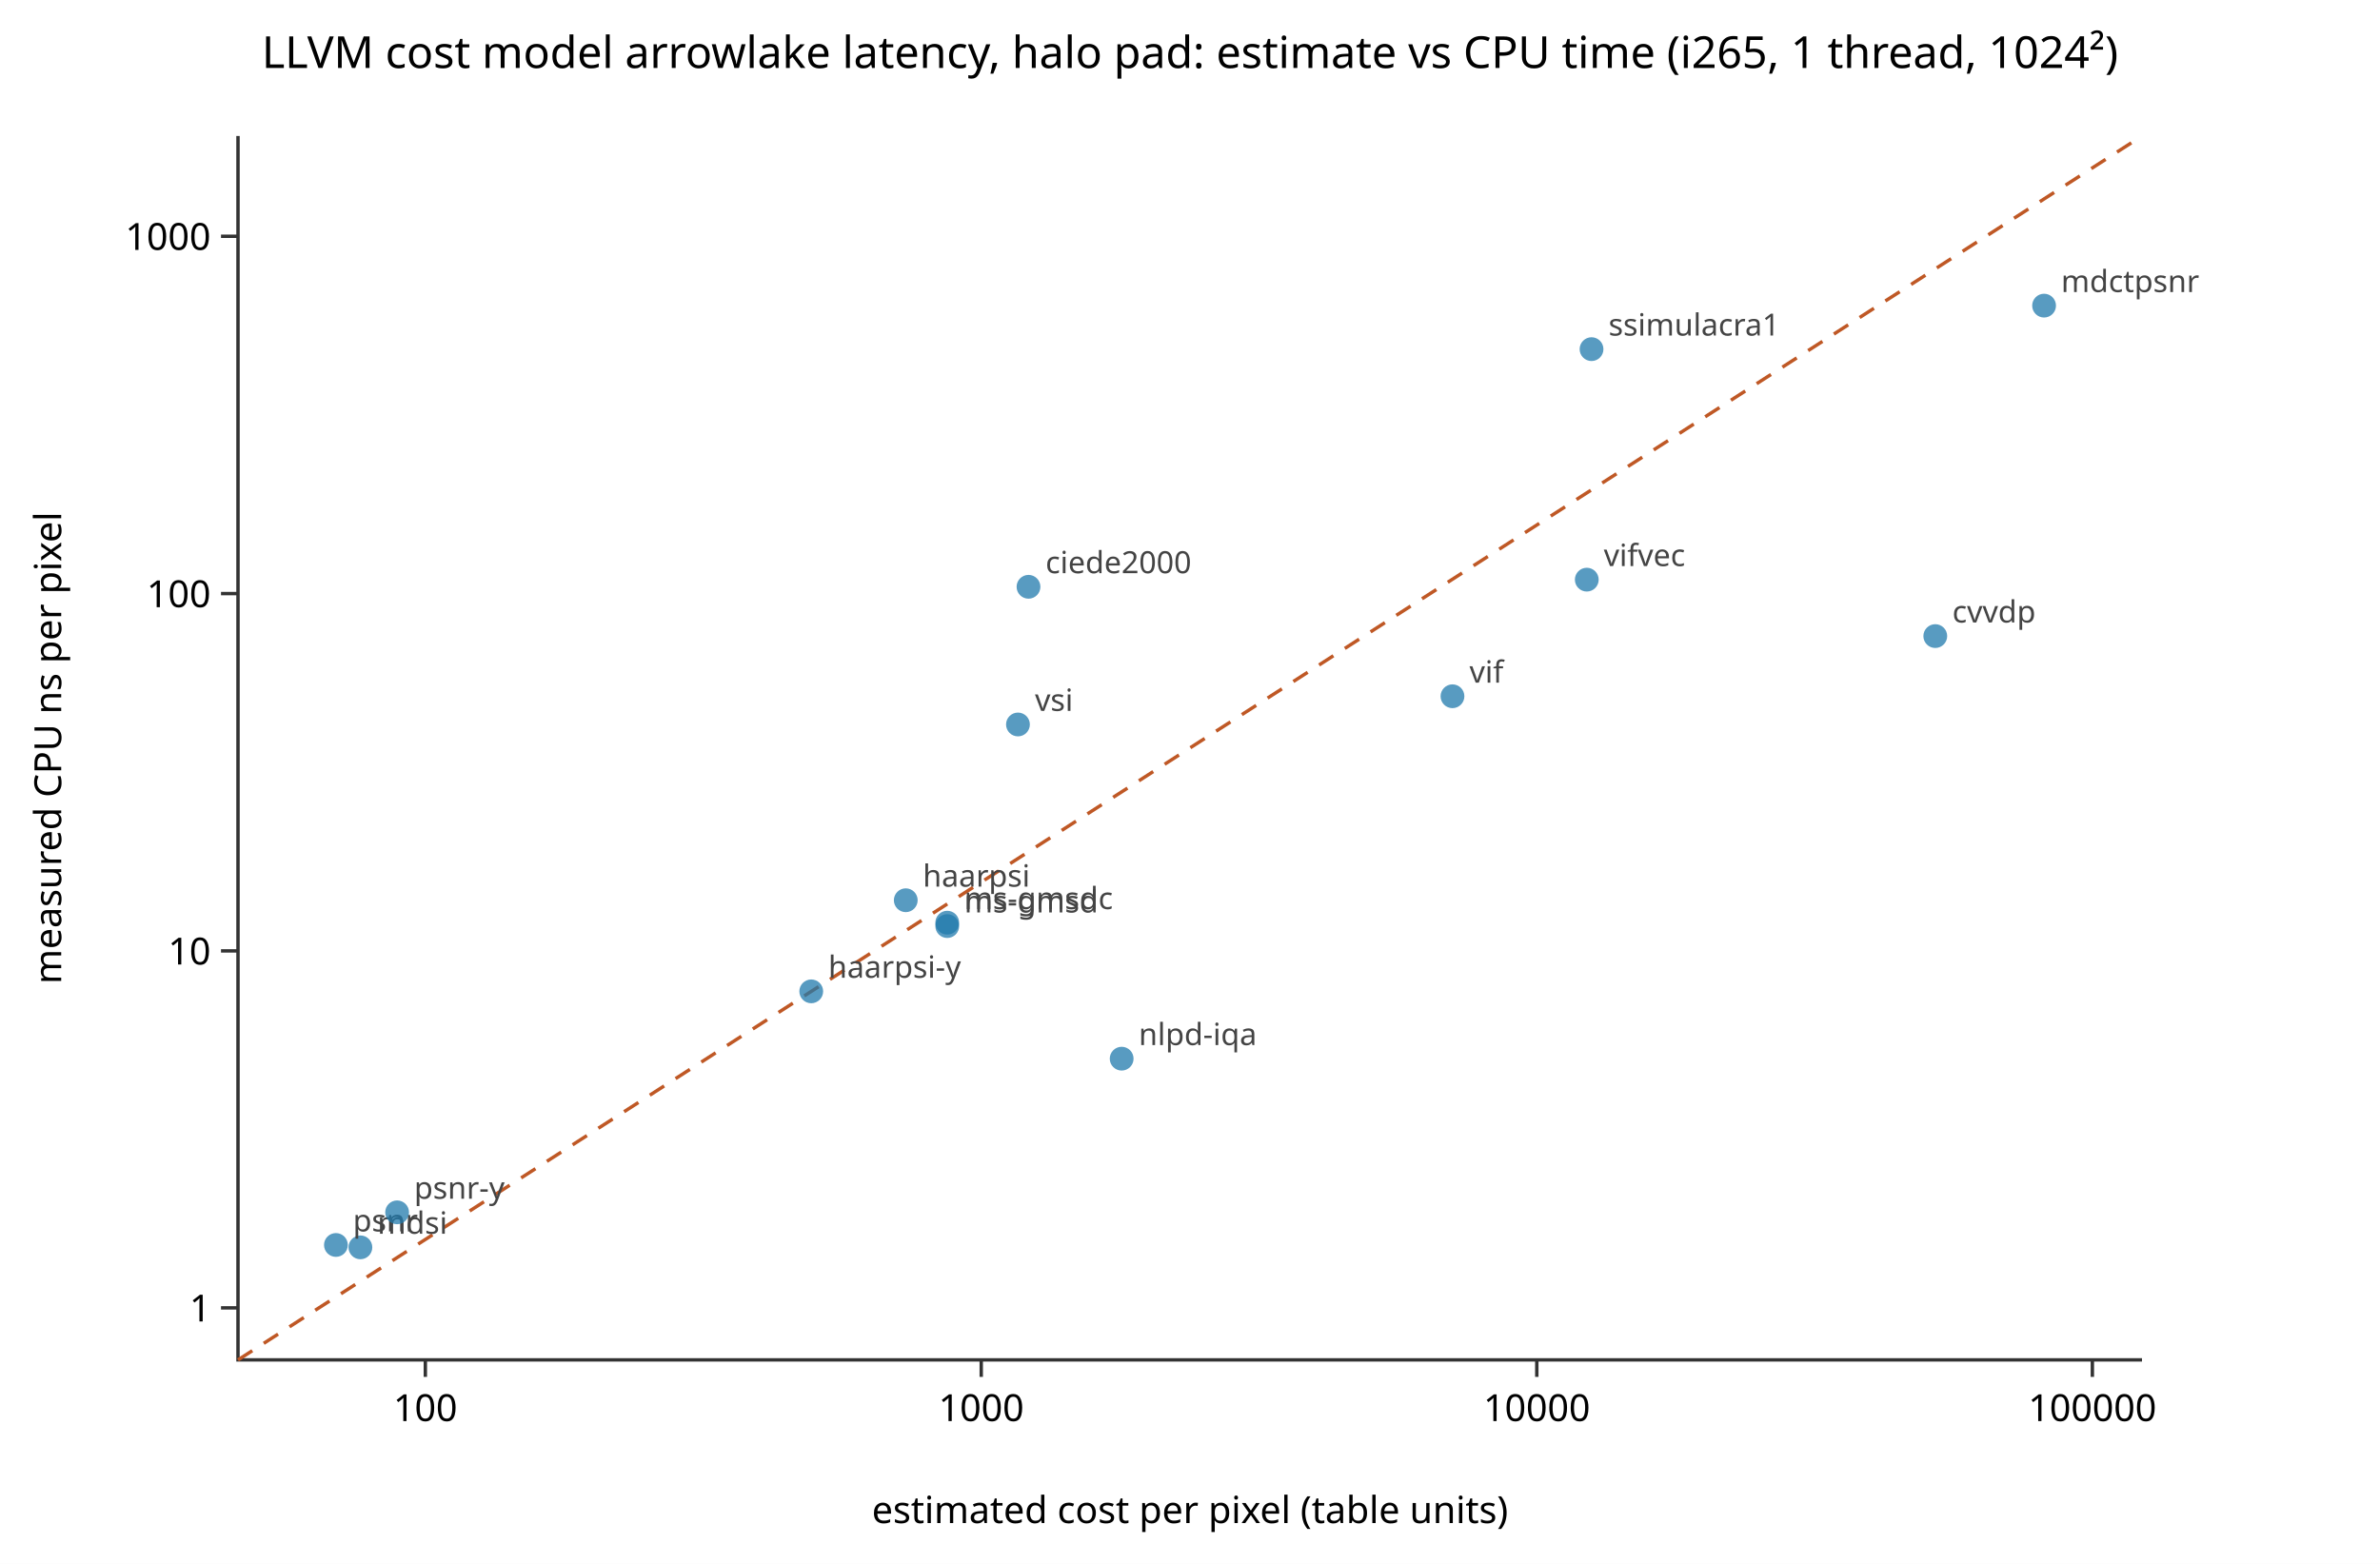
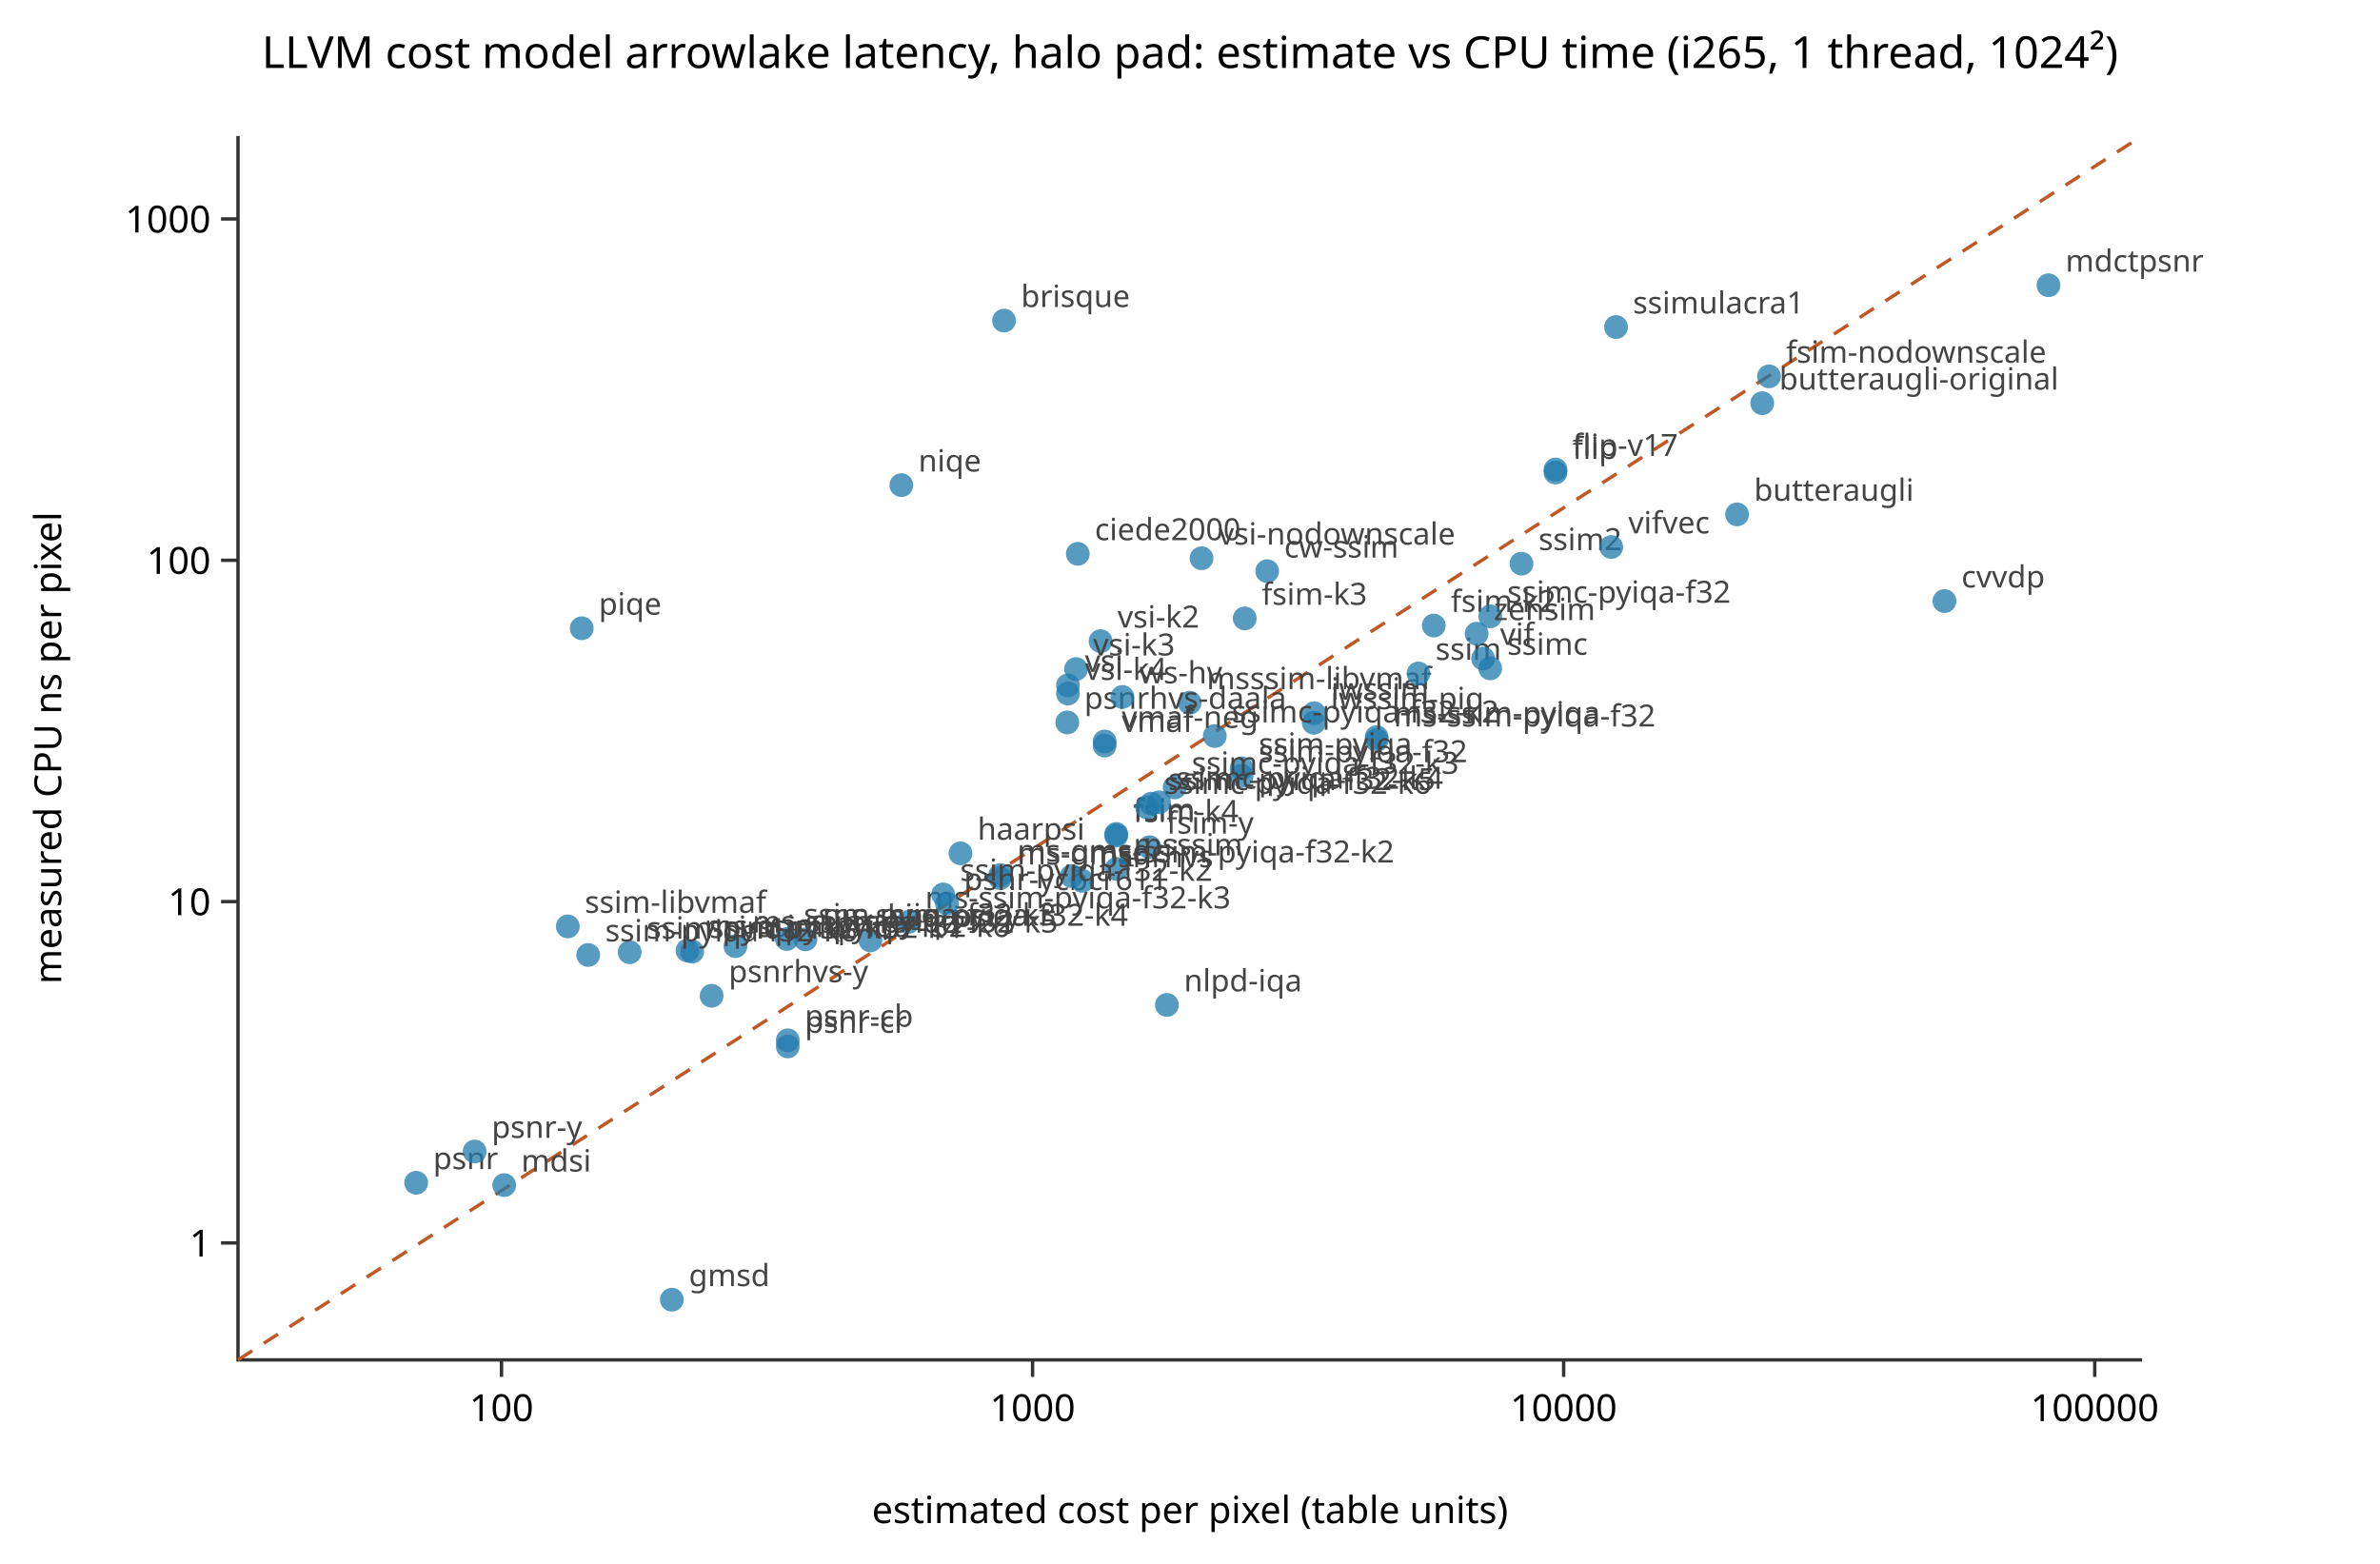
<svg xmlns="http://www.w3.org/2000/svg" viewBox="0 0 700 460" font-family="sans-serif" font-size="11">
  <rect width="700" height="460" fill="white" />
  <text x="350" y="20" text-anchor="middle" font-size="13">LLVM cost model arrowlake latency, halo pad: estimate vs CPU time (i265, 1 thread, 1024²)</text>
  <path d="M70 40V400H630" fill="none" stroke="#333" />
-   <path d="M125.1 400v5" stroke="#333" />
-   <text x="125.1" y="418" text-anchor="middle">100</text>
-   <path d="M288.6 400v5" stroke="#333" />
-   <text x="288.6" y="418" text-anchor="middle">1000</text>
-   <path d="M452.0 400v5" stroke="#333" />
-   <text x="452.0" y="418" text-anchor="middle">10000</text>
-   <path d="M615.4 400v5" stroke="#333" />
-   <text x="615.4" y="418" text-anchor="middle">100000</text>
-   <path d="M65 384.7h5" stroke="#333" />
-   <text x="62" y="388.7" text-anchor="end">1</text>
-   <path d="M65 279.7h5" stroke="#333" />
-   <text x="62" y="283.7" text-anchor="end">10</text>
-   <path d="M65 174.6h5" stroke="#333" />
-   <text x="62" y="178.6" text-anchor="end">100</text>
-   <path d="M65 69.5h5" stroke="#333" />
-   <text x="62" y="73.5" text-anchor="end">1000</text>
+   <path d="M147.5 400v5" stroke="#333" />
+   <text x="147.5" y="418" text-anchor="middle">100</text>
+   <path d="M303.7 400v5" stroke="#333" />
+   <text x="303.7" y="418" text-anchor="middle">1000</text>
+   <path d="M459.9 400v5" stroke="#333" />
+   <text x="459.9" y="418" text-anchor="middle">10000</text>
+   <path d="M616.1 400v5" stroke="#333" />
+   <text x="616.1" y="418" text-anchor="middle">100000</text>
+   <path d="M65 365.6h5" stroke="#333" />
+   <text x="62" y="369.6" text-anchor="end">1</text>
+   <path d="M65 265.2h5" stroke="#333" />
+   <text x="62" y="269.2" text-anchor="end">10</text>
+   <path d="M65 164.8h5" stroke="#333" />
+   <text x="62" y="168.8" text-anchor="end">100</text>
+   <path d="M65 64.4h5" stroke="#333" />
+   <text x="62" y="68.4" text-anchor="end">1000</text>
  <path d="M70.0 400.0L630.0 40.0" stroke="#bf5825" stroke-dasharray="5 4" />
-   <circle cx="302.5" cy="172.6" r="3.5" fill="#2179ac" fill-opacity=".75" />
-   <text x="307.5" y="168.6" font-size="9" fill="#444">ciede2000</text>
-   <circle cx="569.2" cy="187.1" r="3.5" fill="#2179ac" fill-opacity=".75" />
-   <text x="574.2" y="183.1" font-size="9" fill="#444">cvvdp</text>
-   <circle cx="266.4" cy="264.8" r="3.5" fill="#2179ac" fill-opacity=".75" />
-   <text x="271.4" y="260.8" font-size="9" fill="#444">haarpsi</text>
-   <circle cx="238.6" cy="291.6" r="3.5" fill="#2179ac" fill-opacity=".75" />
-   <text x="243.6" y="287.6" font-size="9" fill="#444">haarpsi-y</text>
-   <circle cx="601.2" cy="89.9" r="3.5" fill="#2179ac" fill-opacity=".75" />
-   <text x="606.2" y="85.9" font-size="9" fill="#444">mdctpsnr</text>
-   <circle cx="106.0" cy="366.9" r="3.5" fill="#2179ac" fill-opacity=".75" />
-   <text x="111.0" y="362.9" font-size="9" fill="#444">mdsi</text>
-   <circle cx="278.6" cy="272.4" r="3.5" fill="#2179ac" fill-opacity=".75" />
-   <text x="283.6" y="268.4" font-size="9" fill="#444">ms-gmsd</text>
-   <circle cx="278.6" cy="271.4" r="3.5" fill="#2179ac" fill-opacity=".75" />
-   <text x="283.6" y="267.4" font-size="9" fill="#444">ms-gmsdc</text>
-   <circle cx="329.9" cy="311.4" r="3.5" fill="#2179ac" fill-opacity=".75" />
-   <text x="334.9" y="307.4" font-size="9" fill="#444">nlpd-iqa</text>
-   <circle cx="98.8" cy="366.2" r="3.5" fill="#2179ac" fill-opacity=".75" />
-   <text x="103.8" y="362.2" font-size="9" fill="#444">psnr</text>
-   <circle cx="116.8" cy="356.6" r="3.5" fill="#2179ac" fill-opacity=".75" />
-   <text x="121.8" y="352.6" font-size="9" fill="#444">psnr-y</text>
-   <circle cx="468.1" cy="102.7" r="3.5" fill="#2179ac" fill-opacity=".75" />
-   <text x="473.1" y="98.7" font-size="9" fill="#444">ssimulacra1</text>
-   <circle cx="427.2" cy="204.8" r="3.5" fill="#2179ac" fill-opacity=".75" />
-   <text x="432.2" y="200.8" font-size="9" fill="#444">vif</text>
-   <circle cx="466.7" cy="170.5" r="3.5" fill="#2179ac" fill-opacity=".75" />
-   <text x="471.7" y="166.5" font-size="9" fill="#444">vifvec</text>
-   <circle cx="299.4" cy="213.1" r="3.5" fill="#2179ac" fill-opacity=".75" />
-   <text x="304.4" y="209.1" font-size="9" fill="#444">vsi</text>
+   <circle cx="295.3" cy="94.3" r="3.5" fill="#2179ac" fill-opacity=".75" />
+   <text x="300.3" y="90.3" font-size="9" fill="#444">brisque</text>
+   <circle cx="510.9" cy="151.3" r="3.5" fill="#2179ac" fill-opacity=".75" />
+   <text x="515.9" y="147.3" font-size="9" fill="#444">butteraugli</text>
+   <circle cx="518.3" cy="118.6" r="3.5" fill="#2179ac" fill-opacity=".75" />
+   <text x="523.3" y="114.6" font-size="9" fill="#444">butteraugli-original</text>
+   <circle cx="317.0" cy="162.9" r="3.5" fill="#2179ac" fill-opacity=".75" />
+   <text x="322.0" y="158.9" font-size="9" fill="#444">ciede2000</text>
+   <circle cx="571.9" cy="176.8" r="3.5" fill="#2179ac" fill-opacity=".75" />
+   <text x="576.9" y="172.8" font-size="9" fill="#444">cvvdp</text>
+   <circle cx="372.7" cy="168.0" r="3.5" fill="#2179ac" fill-opacity=".75" />
+   <text x="377.7" y="164.0" font-size="9" fill="#444">cw-ssim</text>
+   <circle cx="457.5" cy="139.0" r="3.5" fill="#2179ac" fill-opacity=".75" />
+   <text x="462.5" y="135.0" font-size="9" fill="#444">flip</text>
+   <circle cx="457.5" cy="138.1" r="3.5" fill="#2179ac" fill-opacity=".75" />
+   <text x="462.5" y="134.1" font-size="9" fill="#444">flip-v17</text>
+   <circle cx="328.3" cy="245.3" r="3.5" fill="#2179ac" fill-opacity=".75" />
+   <text x="333.3" y="241.3" font-size="9" fill="#444">fsim</text>
+   <circle cx="421.7" cy="184.0" r="3.5" fill="#2179ac" fill-opacity=".75" />
+   <text x="426.7" y="180.0" font-size="9" fill="#444">fsim-k2</text>
+   <circle cx="366.1" cy="181.9" r="3.5" fill="#2179ac" fill-opacity=".75" />
+   <text x="371.1" y="177.9" font-size="9" fill="#444">fsim-k3</text>
+   <circle cx="328.3" cy="245.8" r="3.5" fill="#2179ac" fill-opacity=".75" />
+   <text x="333.3" y="241.8" font-size="9" fill="#444">fsim-k4</text>
+   <circle cx="520.3" cy="110.7" r="3.5" fill="#2179ac" fill-opacity=".75" />
+   <text x="525.3" y="106.7" font-size="9" fill="#444">fsim-nodownscale</text>
+   <circle cx="338.1" cy="249.2" r="3.5" fill="#2179ac" fill-opacity=".75" />
+   <text x="343.1" y="245.2" font-size="9" fill="#444">fsim-y</text>
+   <circle cx="197.6" cy="382.3" r="3.5" fill="#2179ac" fill-opacity=".75" />
+   <text x="202.6" y="378.3" font-size="9" fill="#444">gmsd</text>
+   <circle cx="282.5" cy="251.0" r="3.5" fill="#2179ac" fill-opacity=".75" />
+   <text x="287.5" y="247.0" font-size="9" fill="#444">haarpsi</text>
+   <circle cx="256.0" cy="276.6" r="3.5" fill="#2179ac" fill-opacity=".75" />
+   <text x="261.0" y="272.6" font-size="9" fill="#444">haarpsi-y</text>
+   <circle cx="386.5" cy="209.8" r="3.5" fill="#2179ac" fill-opacity=".75" />
+   <text x="391.5" y="205.8" font-size="9" fill="#444">iwssim</text>
+   <circle cx="386.4" cy="212.6" r="3.5" fill="#2179ac" fill-opacity=".75" />
+   <text x="391.4" y="208.6" font-size="9" fill="#444">iwssim-piq</text>
+   <circle cx="602.5" cy="83.9" r="3.5" fill="#2179ac" fill-opacity=".75" />
+   <text x="607.5" y="79.9" font-size="9" fill="#444">mdctpsnr</text>
+   <circle cx="148.3" cy="348.6" r="3.5" fill="#2179ac" fill-opacity=".75" />
+   <text x="153.3" y="344.6" font-size="9" fill="#444">mdsi</text>
+   <circle cx="294.2" cy="258.3" r="3.5" fill="#2179ac" fill-opacity=".75" />
+   <text x="299.2" y="254.3" font-size="9" fill="#444">ms-gmsd</text>
+   <circle cx="294.2" cy="257.4" r="3.5" fill="#2179ac" fill-opacity=".75" />
+   <text x="299.2" y="253.4" font-size="9" fill="#444">ms-gmsdc</text>
+   <circle cx="404.9" cy="216.8" r="3.5" fill="#2179ac" fill-opacity=".75" />
+   <text x="409.9" y="212.8" font-size="9" fill="#444">ms-ssim-pyiqa</text>
+   <circle cx="404.9" cy="217.7" r="3.5" fill="#2179ac" fill-opacity=".75" />
+   <text x="409.9" y="213.7" font-size="9" fill="#444">ms-ssim-pyiqa-f32</text>
+   <circle cx="315.2" cy="257.7" r="3.5" fill="#2179ac" fill-opacity=".75" />
+   <text x="320.2" y="253.7" font-size="9" fill="#444">ms-ssim-pyiqa-f32-k2</text>
+   <circle cx="267.1" cy="271.2" r="3.5" fill="#2179ac" fill-opacity=".75" />
+   <text x="272.1" y="267.2" font-size="9" fill="#444">ms-ssim-pyiqa-f32-k3</text>
+   <circle cx="236.9" cy="276.3" r="3.5" fill="#2179ac" fill-opacity=".75" />
+   <text x="241.9" y="272.3" font-size="9" fill="#444">ms-ssim-pyiqa-f32-k4</text>
+   <circle cx="216.3" cy="278.3" r="3.5" fill="#2179ac" fill-opacity=".75" />
+   <text x="221.3" y="274.3" font-size="9" fill="#444">ms-ssim-pyiqa-f32-k5</text>
+   <circle cx="202.2" cy="279.6" r="3.5" fill="#2179ac" fill-opacity=".75" />
+   <text x="207.2" y="275.6" font-size="9" fill="#444">ms-ssim-pyiqa-f32-k6</text>
+   <circle cx="328.4" cy="255.6" r="3.5" fill="#2179ac" fill-opacity=".75" />
+   <text x="333.4" y="251.6" font-size="9" fill="#444">msssim</text>
+   <circle cx="349.9" cy="206.7" r="3.5" fill="#2179ac" fill-opacity=".75" />
+   <text x="354.9" y="202.7" font-size="9" fill="#444">msssim-libvmaf</text>
+   <circle cx="265.1" cy="142.7" r="3.5" fill="#2179ac" fill-opacity=".75" />
+   <text x="270.1" y="138.7" font-size="9" fill="#444">niqe</text>
+   <circle cx="343.2" cy="295.6" r="3.5" fill="#2179ac" fill-opacity=".75" />
+   <text x="348.2" y="291.6" font-size="9" fill="#444">nlpd-iqa</text>
+   <circle cx="171.1" cy="184.8" r="3.5" fill="#2179ac" fill-opacity=".75" />
+   <text x="176.1" y="180.8" font-size="9" fill="#444">piqe</text>
+   <circle cx="122.4" cy="347.9" r="3.5" fill="#2179ac" fill-opacity=".75" />
+   <text x="127.4" y="343.9" font-size="9" fill="#444">psnr</text>
+   <circle cx="231.7" cy="306.0" r="3.5" fill="#2179ac" fill-opacity=".75" />
+   <text x="236.7" y="302.0" font-size="9" fill="#444">psnr-cb</text>
+   <circle cx="231.7" cy="307.8" r="3.5" fill="#2179ac" fill-opacity=".75" />
+   <text x="236.7" y="303.8" font-size="9" fill="#444">psnr-cr</text>
+   <circle cx="139.6" cy="338.7" r="3.5" fill="#2179ac" fill-opacity=".75" />
+   <text x="144.6" y="334.7" font-size="9" fill="#444">psnr-y</text>
+   <circle cx="278.5" cy="265.8" r="3.5" fill="#2179ac" fill-opacity=".75" />
+   <text x="283.5" y="261.8" font-size="9" fill="#444">psnr-ycbcr611</text>
+   <circle cx="318.3" cy="259.1" r="3.5" fill="#2179ac" fill-opacity=".75" />
+   <text x="323.3" y="255.1" font-size="9" fill="#444">psnrhvs</text>
+   <circle cx="313.9" cy="212.5" r="3.5" fill="#2179ac" fill-opacity=".75" />
+   <text x="318.9" y="208.5" font-size="9" fill="#444">psnrhvs-daala</text>
+   <circle cx="209.3" cy="292.9" r="3.5" fill="#2179ac" fill-opacity=".75" />
+   <text x="214.3" y="288.9" font-size="9" fill="#444">psnrhvs-y</text>
+   <circle cx="417.2" cy="198.1" r="3.5" fill="#2179ac" fill-opacity=".75" />
+   <text x="422.2" y="194.1" font-size="9" fill="#444">ssim</text>
+   <circle cx="167.0" cy="272.5" r="3.5" fill="#2179ac" fill-opacity=".75" />
+   <text x="172.0" y="268.5" font-size="9" fill="#444">ssim-libvmaf</text>
+   <circle cx="365.2" cy="226.0" r="3.5" fill="#2179ac" fill-opacity=".75" />
+   <text x="370.2" y="222.0" font-size="9" fill="#444">ssim-pyiqa</text>
+   <circle cx="365.2" cy="228.2" r="3.5" fill="#2179ac" fill-opacity=".75" />
+   <text x="370.2" y="224.2" font-size="9" fill="#444">ssim-pyiqa-f32</text>
+   <circle cx="277.4" cy="263.1" r="3.5" fill="#2179ac" fill-opacity=".75" />
+   <text x="282.4" y="259.1" font-size="9" fill="#444">ssim-pyiqa-f32-k2</text>
+   <circle cx="231.4" cy="276.2" r="3.5" fill="#2179ac" fill-opacity=".75" />
+   <text x="236.4" y="272.2" font-size="9" fill="#444">ssim-pyiqa-f32-k3</text>
+   <circle cx="203.6" cy="279.9" r="3.5" fill="#2179ac" fill-opacity=".75" />
+   <text x="208.6" y="275.9" font-size="9" fill="#444">ssim-pyiqa-f32-k4</text>
+   <circle cx="185.2" cy="280.1" r="3.5" fill="#2179ac" fill-opacity=".75" />
+   <text x="190.2" y="276.1" font-size="9" fill="#444">ssim-pyiqa-f32-k5</text>
+   <circle cx="173.0" cy="280.9" r="3.5" fill="#2179ac" fill-opacity=".75" />
+   <text x="178.0" y="276.9" font-size="9" fill="#444">ssim-pyiqa-f32-k6</text>
+   <circle cx="447.5" cy="165.8" r="3.5" fill="#2179ac" fill-opacity=".75" />
+   <text x="452.5" y="161.8" font-size="9" fill="#444">ssim2</text>
+   <circle cx="438.3" cy="196.6" r="3.5" fill="#2179ac" fill-opacity=".75" />
+   <text x="443.3" y="192.6" font-size="9" fill="#444">ssimc</text>
+   <circle cx="438.3" cy="181.3" r="3.5" fill="#2179ac" fill-opacity=".75" />
+   <text x="443.3" y="177.3" font-size="9" fill="#444">ssimc-pyiqa-f32</text>
+   <circle cx="357.3" cy="216.5" r="3.5" fill="#2179ac" fill-opacity=".75" />
+   <text x="362.3" y="212.5" font-size="9" fill="#444">ssimc-pyiqa-f32-k2</text>
+   <circle cx="345.5" cy="231.6" r="3.5" fill="#2179ac" fill-opacity=".75" />
+   <text x="350.5" y="227.6" font-size="9" fill="#444">ssimc-pyiqa-f32-k3</text>
+   <circle cx="340.9" cy="236.0" r="3.5" fill="#2179ac" fill-opacity=".75" />
+   <text x="345.9" y="232.0" font-size="9" fill="#444">ssimc-pyiqa-f32-k4</text>
+   <circle cx="338.6" cy="236.4" r="3.5" fill="#2179ac" fill-opacity=".75" />
+   <text x="343.6" y="232.4" font-size="9" fill="#444">ssimc-pyiqa-f32-k5</text>
+   <circle cx="337.4" cy="237.5" r="3.5" fill="#2179ac" fill-opacity=".75" />
+   <text x="342.4" y="233.5" font-size="9" fill="#444">ssimc-pyiqa-f32-k6</text>
+   <circle cx="475.3" cy="96.2" r="3.5" fill="#2179ac" fill-opacity=".75" />
+   <text x="480.3" y="92.2" font-size="9" fill="#444">ssimulacra1</text>
+   <circle cx="436.2" cy="193.7" r="3.5" fill="#2179ac" fill-opacity=".75" />
+   <text x="441.2" y="189.7" font-size="9" fill="#444">vif</text>
+   <circle cx="473.9" cy="160.9" r="3.5" fill="#2179ac" fill-opacity=".75" />
+   <text x="478.9" y="156.9" font-size="9" fill="#444">vifvec</text>
+   <circle cx="324.9" cy="219.3" r="3.5" fill="#2179ac" fill-opacity=".75" />
+   <text x="329.9" y="215.3" font-size="9" fill="#444">vmaf</text>
+   <circle cx="324.9" cy="218.1" r="3.5" fill="#2179ac" fill-opacity=".75" />
+   <text x="329.9" y="214.1" font-size="9" fill="#444">vmaf-neg</text>
+   <circle cx="314.1" cy="201.6" r="3.5" fill="#2179ac" fill-opacity=".75" />
+   <text x="319.1" y="197.6" font-size="9" fill="#444">vsi</text>
+   <circle cx="323.7" cy="188.6" r="3.5" fill="#2179ac" fill-opacity=".75" />
+   <text x="328.7" y="184.6" font-size="9" fill="#444">vsi-k2</text>
+   <circle cx="316.5" cy="196.8" r="3.5" fill="#2179ac" fill-opacity=".75" />
+   <text x="321.5" y="192.8" font-size="9" fill="#444">vsi-k3</text>
+   <circle cx="314.1" cy="204.0" r="3.5" fill="#2179ac" fill-opacity=".75" />
+   <text x="319.1" y="200.0" font-size="9" fill="#444">vsi-k4</text>
+   <circle cx="353.4" cy="164.2" r="3.5" fill="#2179ac" fill-opacity=".75" />
+   <text x="358.4" y="160.2" font-size="9" fill="#444">vsi-nodownscale</text>
+   <circle cx="330.1" cy="205.0" r="3.5" fill="#2179ac" fill-opacity=".75" />
+   <text x="335.1" y="201.0" font-size="9" fill="#444">ws-hv</text>
+   <circle cx="434.3" cy="186.4" r="3.5" fill="#2179ac" fill-opacity=".75" />
+   <text x="439.3" y="182.4" font-size="9" fill="#444">zensim</text>
  <text x="350" y="448" text-anchor="middle">estimated cost per pixel (table units)</text>
  <text x="18" y="220" text-anchor="middle" transform="rotate(-90 18 220)">measured CPU ns per pixel</text>
</svg>
